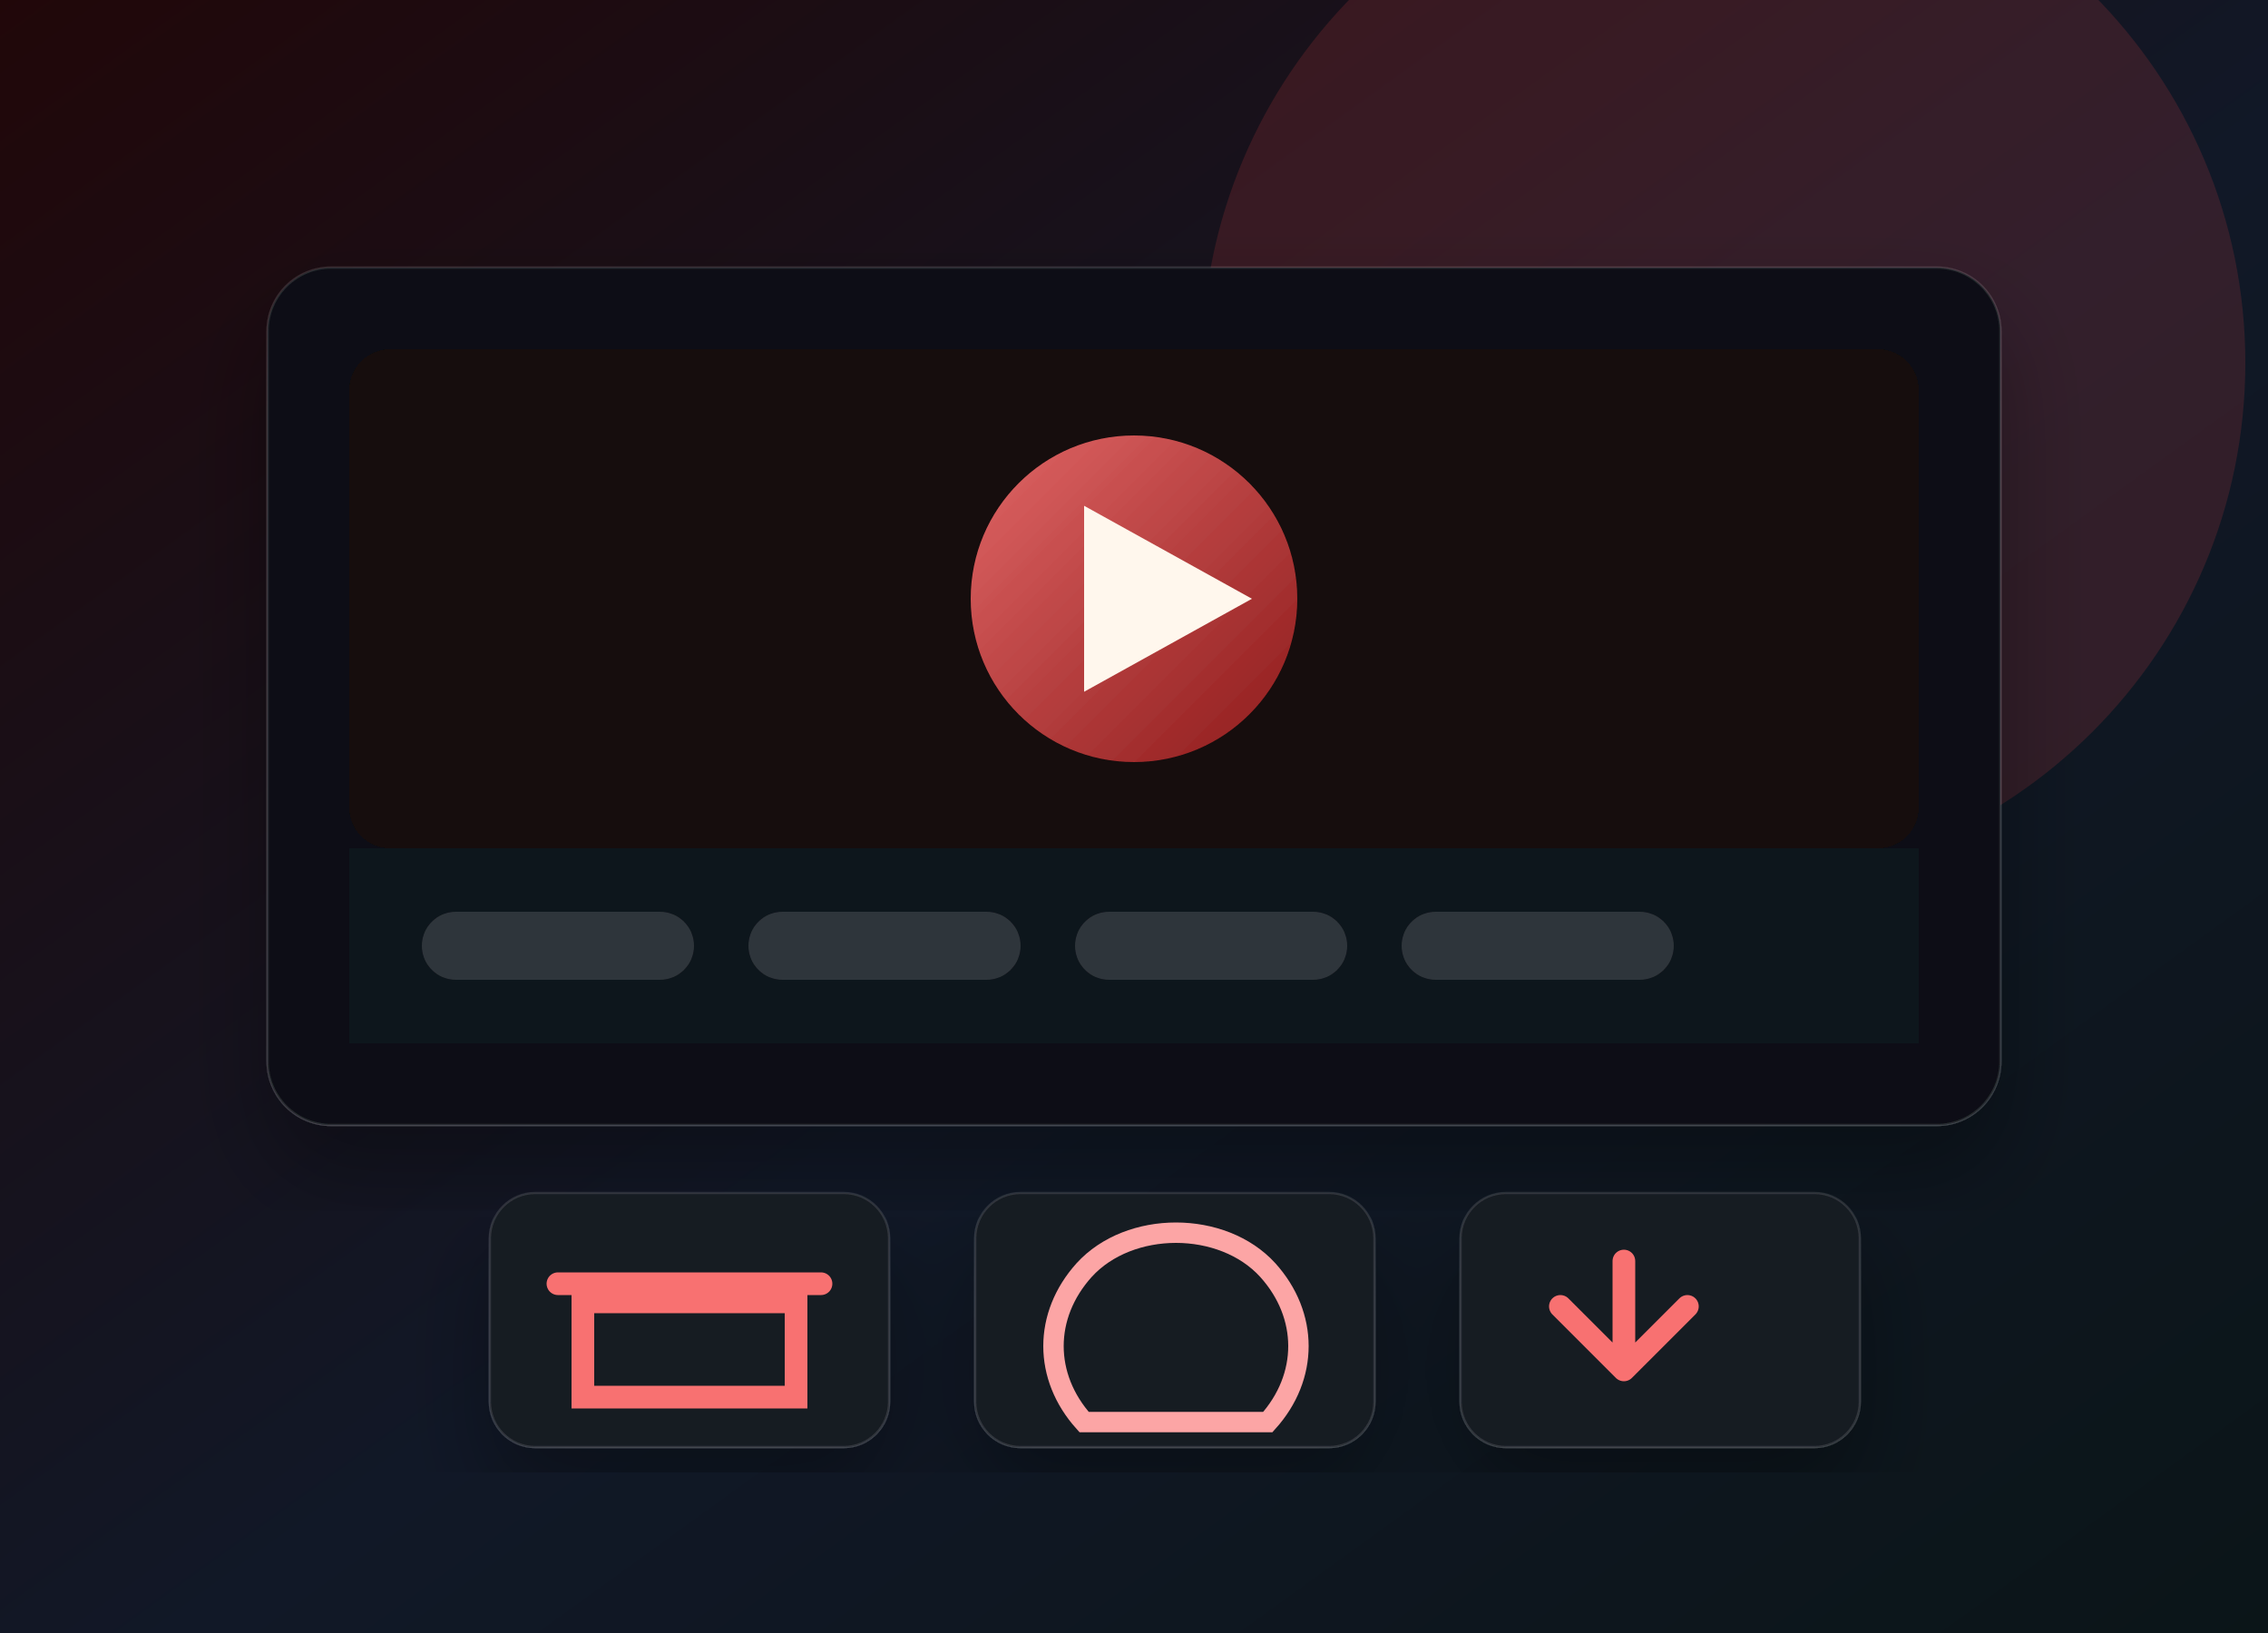
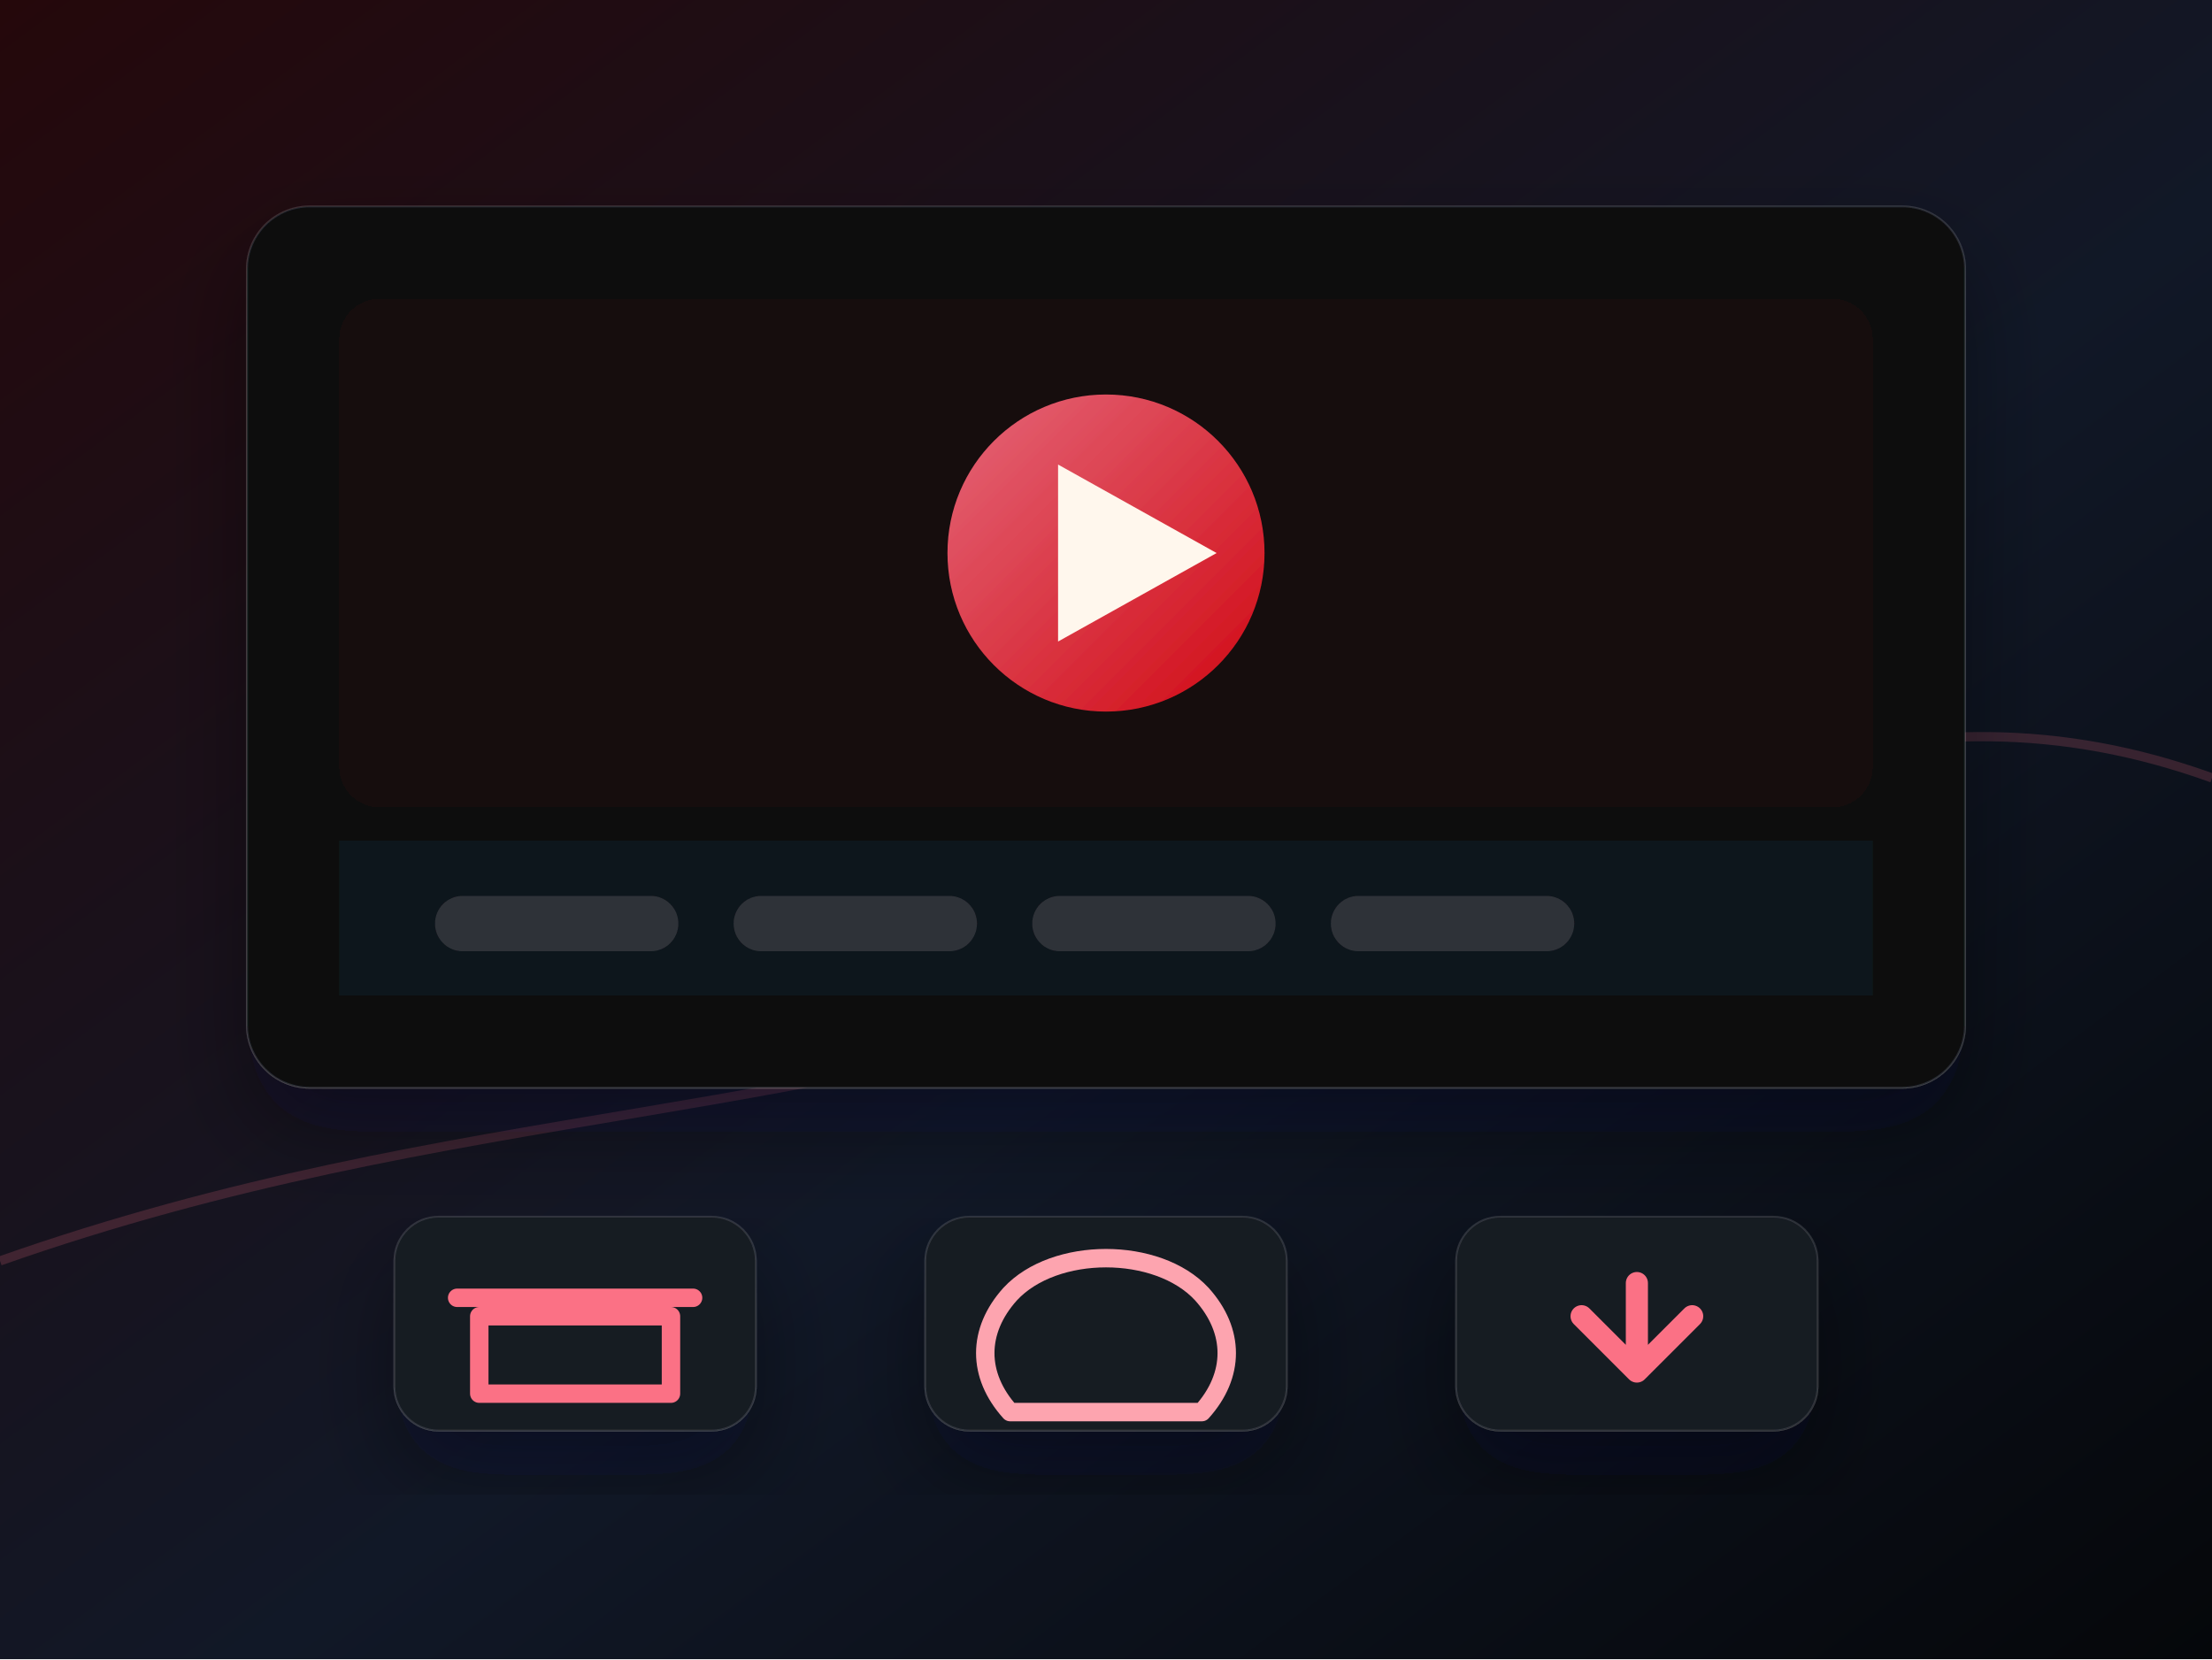
- <svg xmlns="http://www.w3.org/2000/svg" width="1000" height="720" viewBox="0 0 1000 720" role="img" aria-label="Premium cinema membership visual">
+ <svg xmlns="http://www.w3.org/2000/svg" width="1200" height="900" viewBox="0 0 1200 900" role="img" aria-label="Netflix premium cinema service visual">
  <defs>
    <linearGradient id="bg" x1="0" y1="0" x2="1" y2="1">
-       <stop stop-color="#210709" />
-       <stop offset="0.54" stop-color="#111827" />
-       <stop offset="1" stop-color="#0B1518" />
+       <stop stop-color="#25080b" />
+       <stop offset=".56" stop-color="#111827" />
+       <stop offset="1" stop-color="#05070a" />
    </linearGradient>
    <linearGradient id="red" x1="0" y1="0" x2="1" y2="1">
-       <stop stop-color="#F87171" />
-       <stop offset="1" stop-color="#991B1B" />
+       <stop stop-color="#fb7185" />
+       <stop offset="1" stop-color="#e50914" />
    </linearGradient>
-     <filter id="s">
-       <feDropShadow dx="0" dy="22" stdDeviation="20" flood-color="#000" flood-opacity="0.32" />
+     <filter id="s" x="-20%" y="-20%" width="140%" height="150%" color-interpolation-filters="sRGB">
+       <feDropShadow dx="0" dy="24" stdDeviation="24" flood-color="#020617" flood-opacity=".38" />
    </filter>
  </defs>
-   <rect width="1000" height="720" fill="url(#bg)" />
-   <circle cx="760" cy="160" r="230" fill="#EF4444" opacity="0.16" />
+   <rect width="1200" height="900" fill="url(#bg)" />
+   <path d="M0 684c250-88 448-72 680-164 220-88 354-158 520-98" fill="none" stroke="#fb7185" stroke-opacity=".18" stroke-width="5" />
  <g filter="url(#s)">
-     <rect x="118" y="118" width="764" height="378" rx="28" fill="#0B0F14" stroke="#FFFFFF" stroke-opacity="0.12" />
-     <rect x="154" y="154" width="692" height="220" rx="18" fill="#170B0C" />
-     <path d="M154 374h692v86H154z" fill="#0E141B" />
-     <circle cx="500" cy="264" r="72" fill="url(#red)" opacity="0.9" />
-     <path d="M478 223v82l74-41-74-41Z" fill="#FFF7ED" />
-     <g fill="#FFFFFF" opacity="0.14">
-       <rect x="186" y="402" width="120" height="30" rx="15" />
-       <rect x="330" y="402" width="120" height="30" rx="15" />
-       <rect x="474" y="402" width="120" height="30" rx="15" />
-       <rect x="618" y="402" width="120" height="30" rx="15" />
+     <rect x="134" y="112" width="932" height="478" rx="34" fill="#090b10" stroke="#fff" stroke-opacity=".13" />
+     <rect x="184" y="162" width="832" height="276" rx="22" fill="#180b0e" />
+     <circle cx="600" cy="300" r="86" fill="url(#red)" opacity=".9" />
+     <path d="M574 252v96l86-48-86-48Z" fill="#fff7ed" />
+     <rect x="184" y="456" width="832" height="84" rx="0" fill="#10151c" />
+     <g fill="#fff" opacity=".13">
+       <rect x="236" y="486" width="132" height="30" rx="15" />
+       <rect x="398" y="486" width="132" height="30" rx="15" />
+       <rect x="560" y="486" width="132" height="30" rx="15" />
+       <rect x="722" y="486" width="132" height="30" rx="15" />
    </g>
  </g>
-   <g filter="url(#s)">
-     <rect x="216" y="526" width="176" height="112" rx="20" fill="#161B22" stroke="#FFFFFF" stroke-opacity="0.12" />
-     <path d="M257 574h94v42h-94z" fill="none" stroke="#F87171" stroke-width="10" />
-     <path d="M246 566h116" stroke="#F87171" stroke-width="10" stroke-linecap="round" />
-     <rect x="430" y="526" width="176" height="112" rx="20" fill="#161B22" stroke="#FFFFFF" stroke-opacity="0.12" />
-     <path d="M478 560c20-22 61-22 81 0 18 20 18 47 0 67h-81c-18-20-18-47 0-67Z" fill="none" stroke="#FCA5A5" stroke-width="9" />
-     <rect x="644" y="526" width="176" height="112" rx="20" fill="#161B22" stroke="#FFFFFF" stroke-opacity="0.12" />
-     <path d="M716 556v48l-28-28m28 28 28-28" fill="none" stroke="#F87171" stroke-width="10" stroke-linecap="round" stroke-linejoin="round" />
+   <g filter="url(#s)" stroke-linecap="round" stroke-linejoin="round">
+     <rect x="214" y="660" width="196" height="116" rx="24" fill="#151a22" stroke="#fff" stroke-opacity=".12" />
+     <path d="M260 714h104v42H260zM248 704h128" fill="none" stroke="#fb7185" stroke-width="10" />
+     <rect x="502" y="660" width="196" height="116" rx="24" fill="#151a22" stroke="#fff" stroke-opacity=".12" />
+     <path d="M548 702c24-26 80-26 104 0 18 20 18 44 0 64H548c-18-20-18-44 0-64Z" fill="none" stroke="#fda4af" stroke-width="10" />
+     <rect x="790" y="660" width="196" height="116" rx="24" fill="#151a22" stroke="#fff" stroke-opacity=".12" />
+     <path d="M888 696v48l-30-30m30 30 30-30" fill="none" stroke="#fb7185" stroke-width="12" />
  </g>
</svg>
